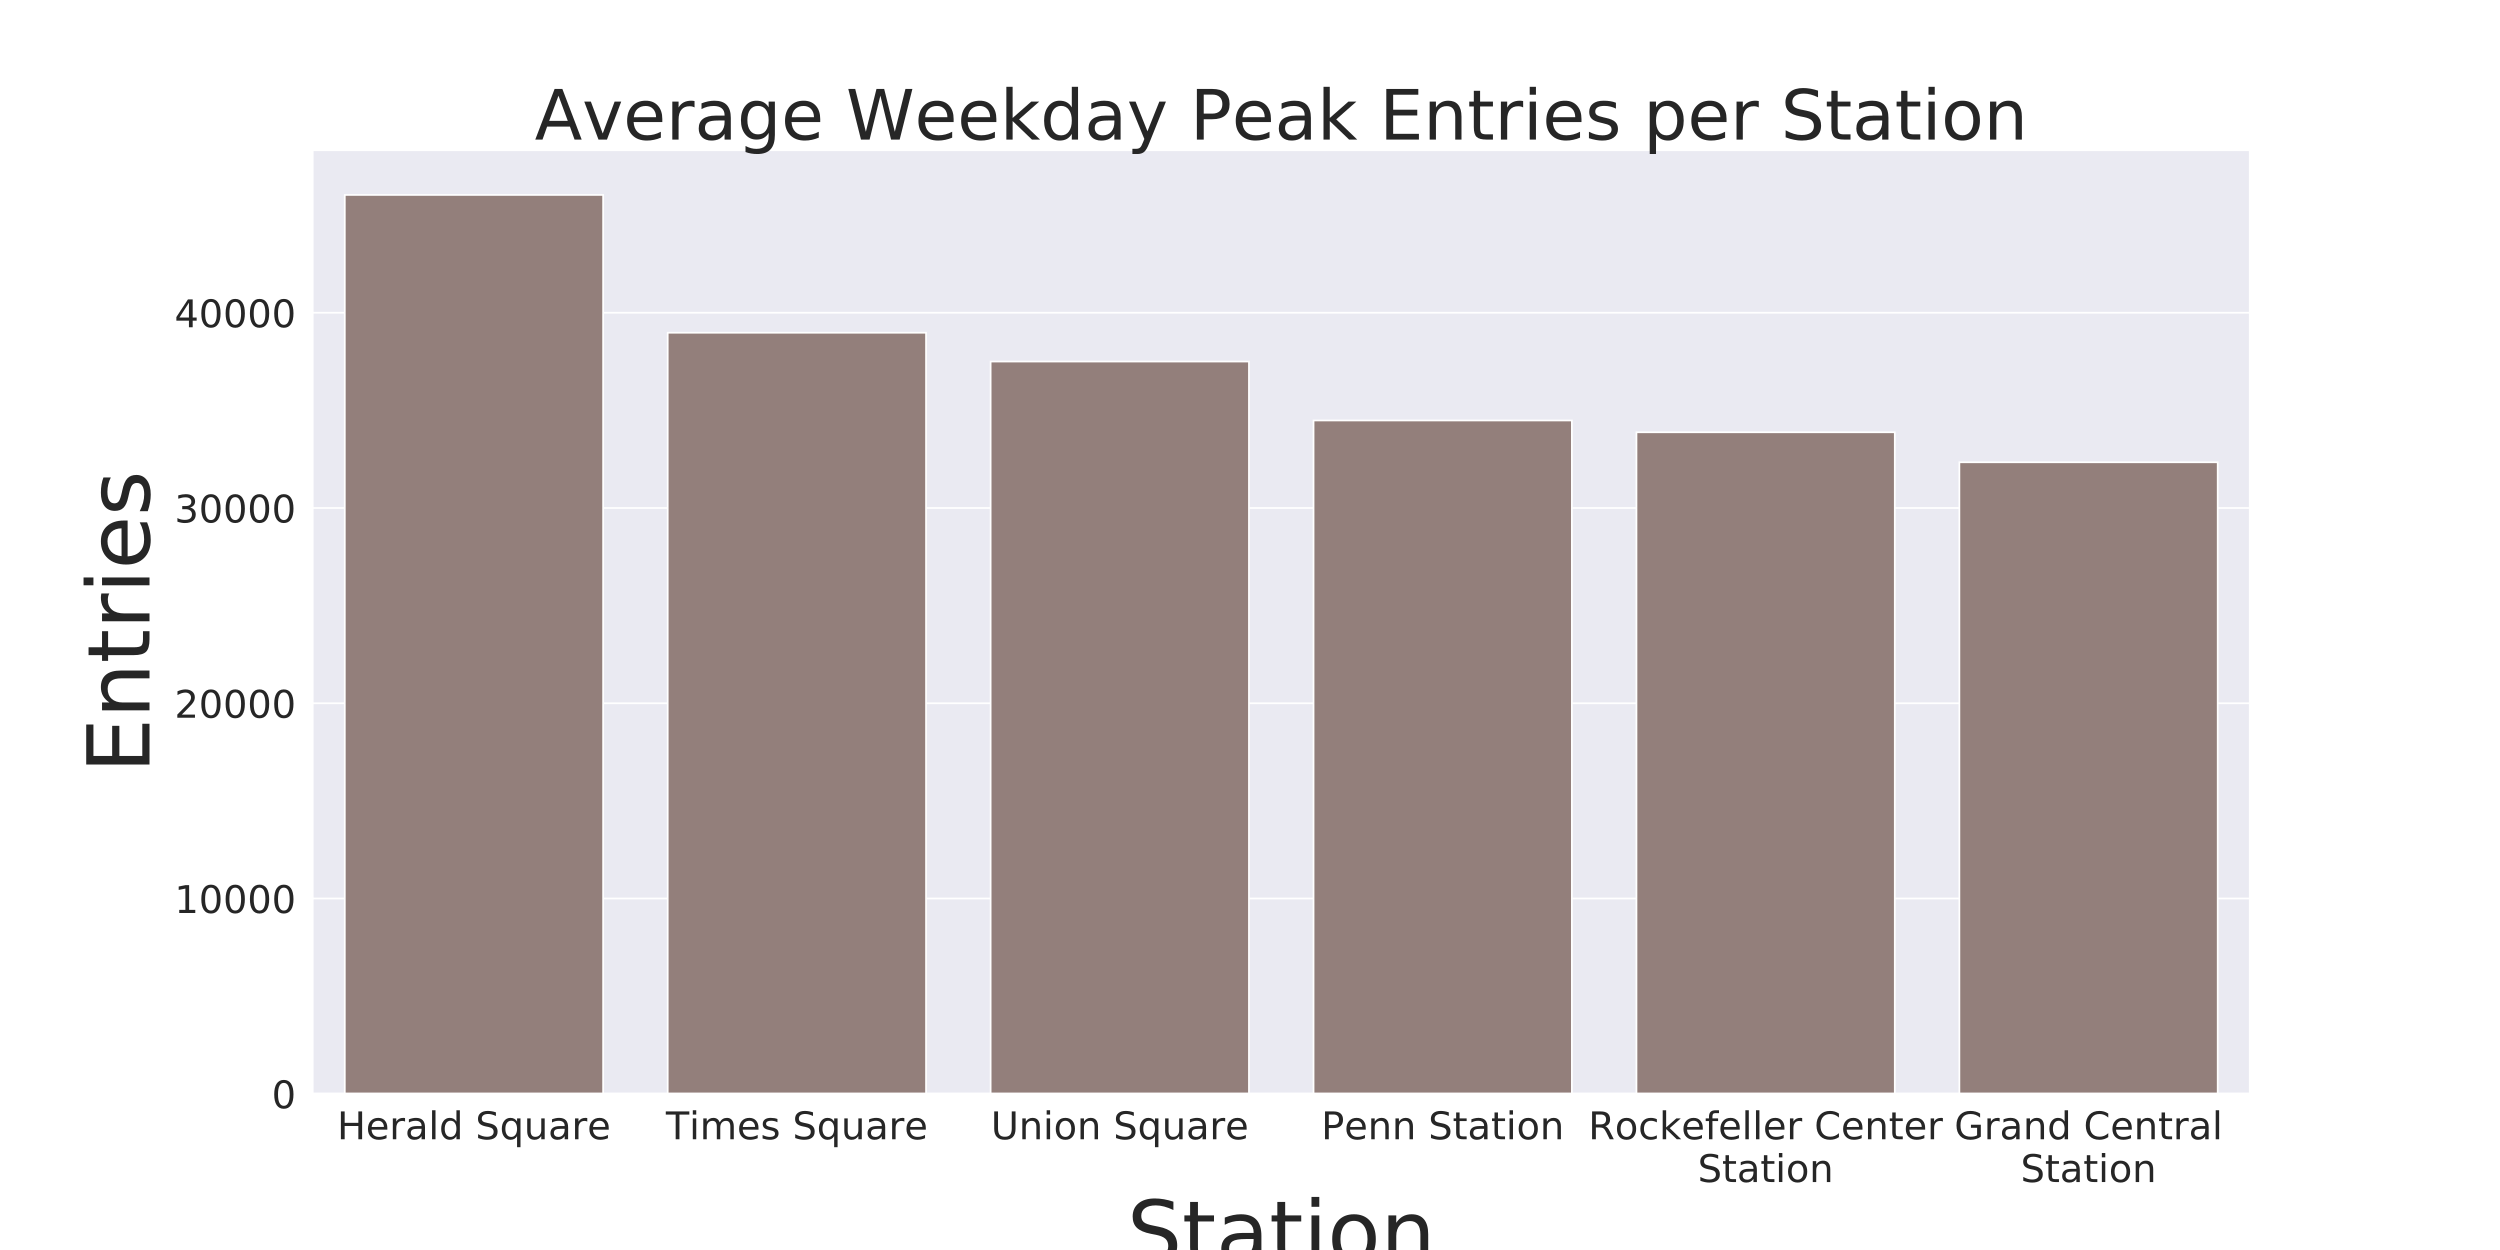
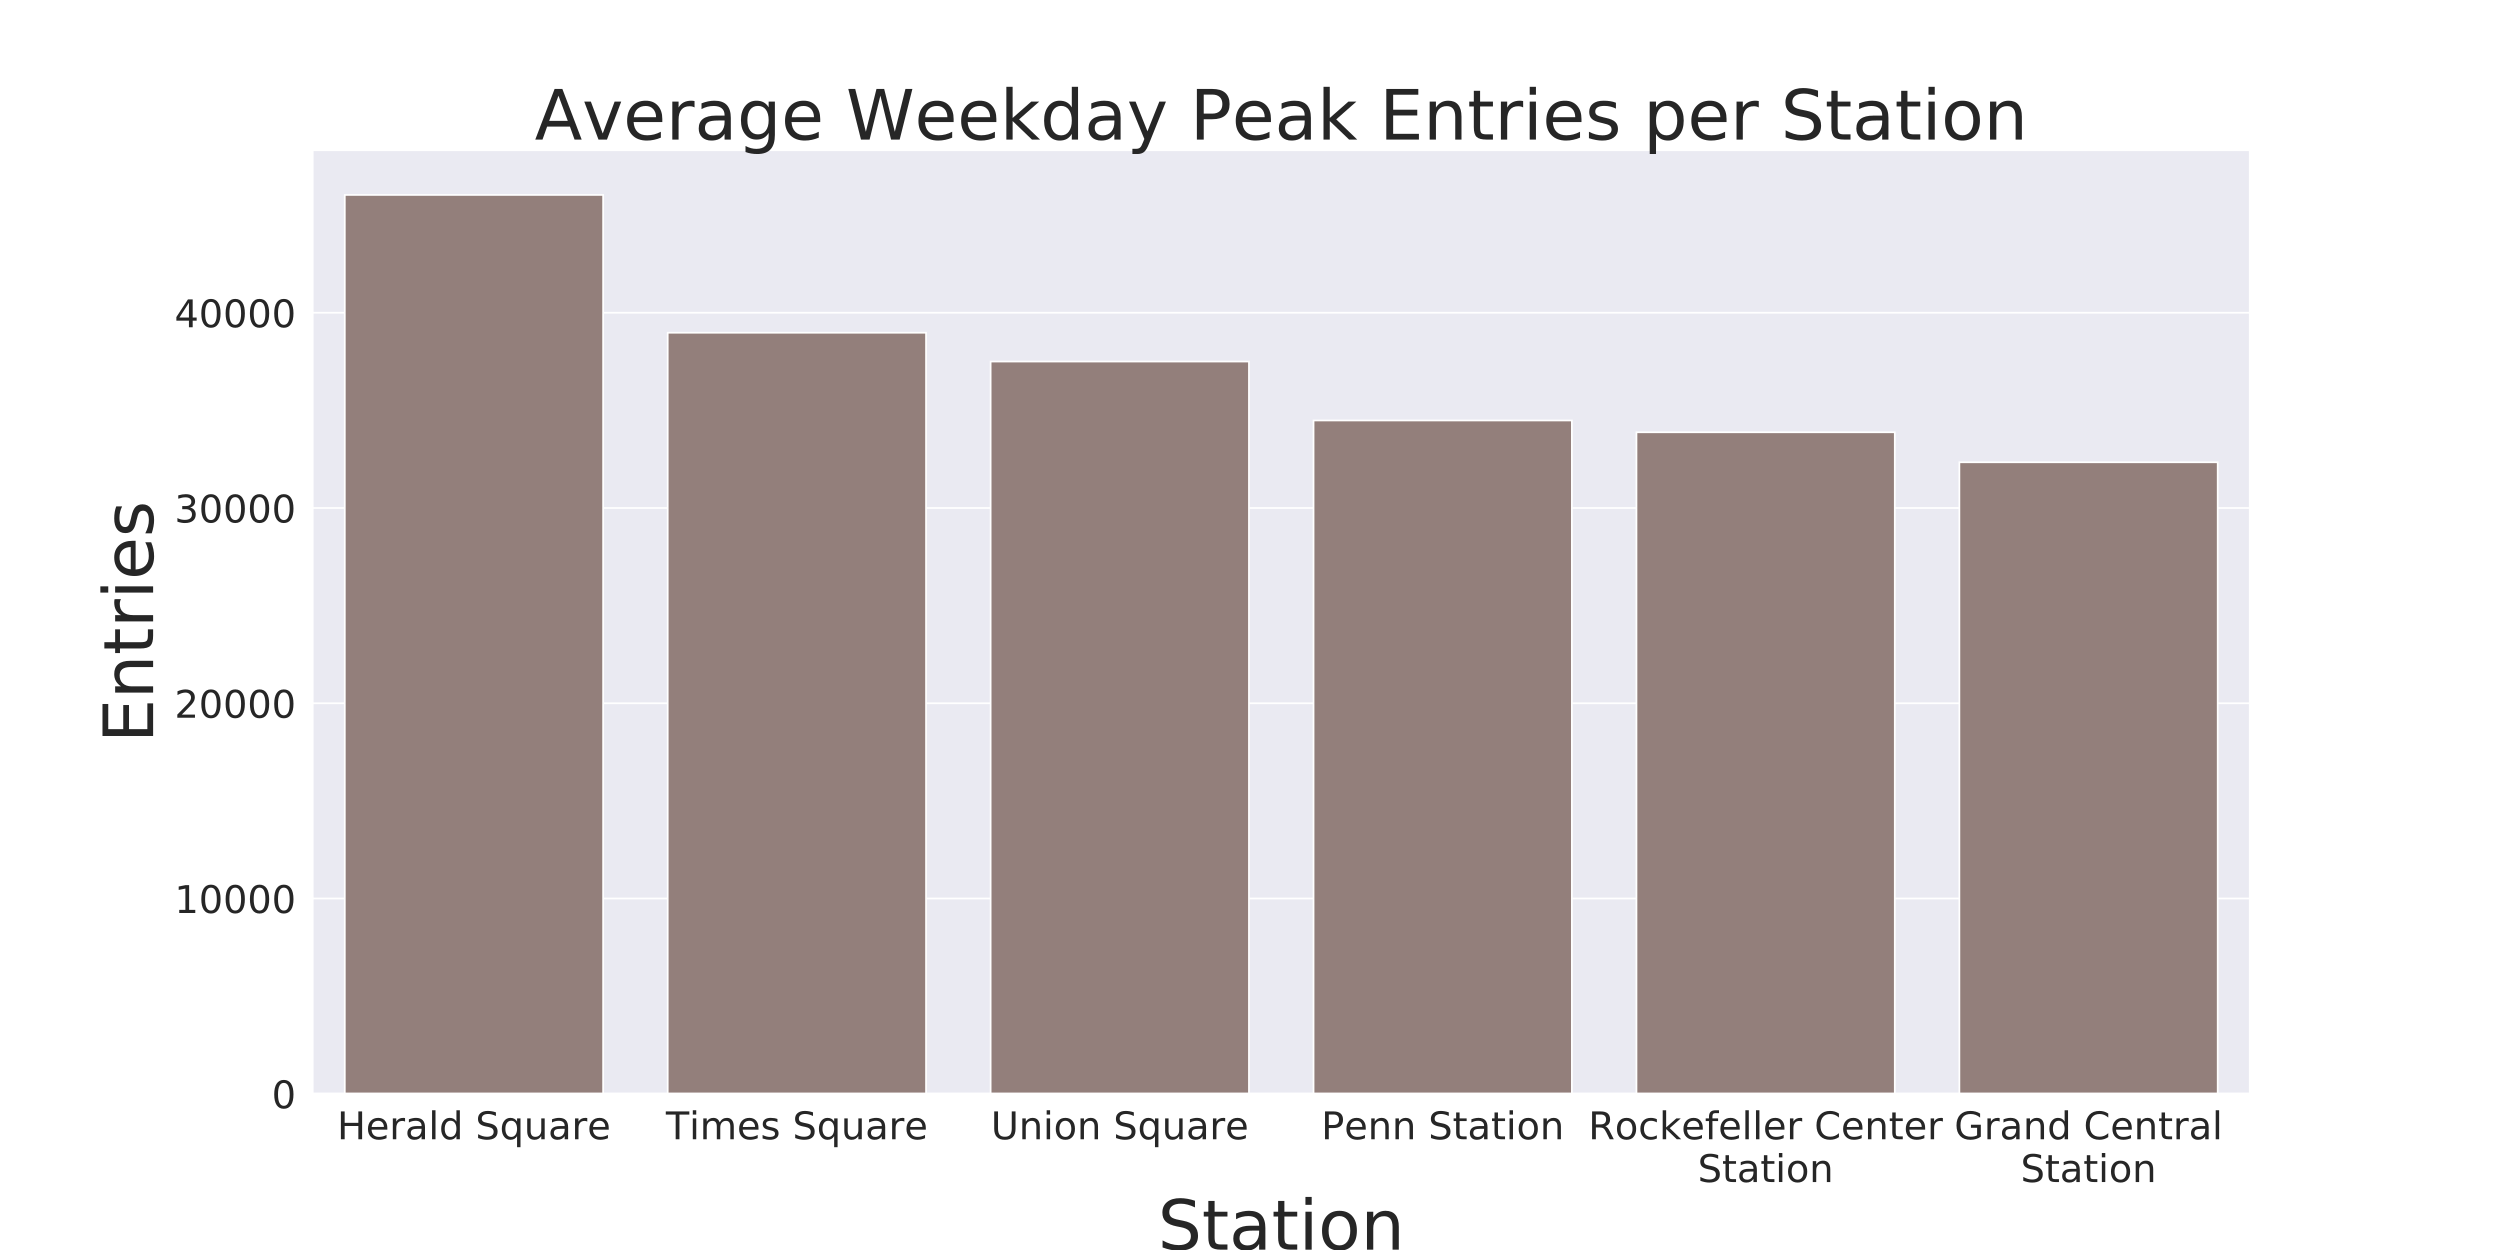
<svg xmlns="http://www.w3.org/2000/svg" xmlns:xlink="http://www.w3.org/1999/xlink" height="720pt" version="1.1" viewBox="0 0 1440 720" width="1440pt">
  <defs>
    <style type="text/css">
*{stroke-linecap:butt;stroke-linejoin:round;}
  </style>
  </defs>
  <g id="figure_1">
    <g id="patch_1">
      <path d="M 0 720  L 1440 720  L 1440 0  L 0 0  z " style="fill:#ffffff;" />
    </g>
    <g id="axes_1">
      <g id="patch_2">
        <path d="M 180 630  L 1296 630  L 1296 86.4  L 180 86.4  z " style="fill:#eaeaf2;" />
      </g>
      <g id="matplotlib.axis_1">
        <g id="xtick_1">
          <g id="text_1">
            <defs>
              <path d="M 9.812 72.906  L 19.672 72.906  L 19.672 43.016  L 55.516 43.016  L 55.516 72.906  L 65.375 72.906  L 65.375 0  L 55.516 0  L 55.516 34.719  L 19.672 34.719  L 19.672 0  L 9.812 0  z " id="DejaVuSans-72" />
              <path d="M 56.203 29.594  L 56.203 25.203  L 14.891 25.203  Q 15.484 15.922 20.484 11.062  Q 25.484 6.203 34.422 6.203  Q 39.594 6.203 44.453 7.469  Q 49.312 8.734 54.109 11.281  L 54.109 2.781  Q 49.266 0.734 44.188 -0.344  Q 39.109 -1.422 33.891 -1.422  Q 20.797 -1.422 13.156 6.188  Q 5.516 13.812 5.516 26.812  Q 5.516 40.234 12.766 48.109  Q 20.016 56 32.328 56  Q 43.359 56 49.781 48.891  Q 56.203 41.797 56.203 29.594  z M 47.219 32.234  Q 47.125 39.594 43.094 43.984  Q 39.062 48.391 32.422 48.391  Q 24.906 48.391 20.391 44.141  Q 15.875 39.891 15.188 32.172  z " id="DejaVuSans-101" />
              <path d="M 41.109 46.297  Q 39.594 47.172 37.812 47.578  Q 36.031 48 33.891 48  Q 26.266 48 22.188 43.047  Q 18.109 38.094 18.109 28.812  L 18.109 0  L 9.078 0  L 9.078 54.688  L 18.109 54.688  L 18.109 46.188  Q 20.953 51.172 25.484 53.578  Q 30.031 56 36.531 56  Q 37.453 56 38.578 55.875  Q 39.703 55.766 41.062 55.516  z " id="DejaVuSans-114" />
              <path d="M 34.281 27.484  Q 23.391 27.484 19.188 25  Q 14.984 22.516 14.984 16.5  Q 14.984 11.719 18.141 8.906  Q 21.297 6.109 26.703 6.109  Q 34.188 6.109 38.703 11.406  Q 43.219 16.703 43.219 25.484  L 43.219 27.484  z M 52.203 31.203  L 52.203 0  L 43.219 0  L 43.219 8.297  Q 40.141 3.328 35.547 0.953  Q 30.953 -1.422 24.312 -1.422  Q 15.922 -1.422 10.953 3.297  Q 6 8.016 6 15.922  Q 6 25.141 12.172 29.828  Q 18.359 34.516 30.609 34.516  L 43.219 34.516  L 43.219 35.406  Q 43.219 41.609 39.141 45  Q 35.062 48.391 27.688 48.391  Q 23 48.391 18.547 47.266  Q 14.109 46.141 10.016 43.891  L 10.016 52.203  Q 14.938 54.109 19.578 55.047  Q 24.219 56 28.609 56  Q 40.484 56 46.344 49.844  Q 52.203 43.703 52.203 31.203  z " id="DejaVuSans-97" />
              <path d="M 9.422 75.984  L 18.406 75.984  L 18.406 0  L 9.422 0  z " id="DejaVuSans-108" />
              <path d="M 45.406 46.391  L 45.406 75.984  L 54.391 75.984  L 54.391 0  L 45.406 0  L 45.406 8.203  Q 42.578 3.328 38.25 0.953  Q 33.938 -1.422 27.875 -1.422  Q 17.969 -1.422 11.734 6.484  Q 5.516 14.406 5.516 27.297  Q 5.516 40.188 11.734 48.094  Q 17.969 56 27.875 56  Q 33.938 56 38.25 53.625  Q 42.578 51.266 45.406 46.391  z M 14.797 27.297  Q 14.797 17.391 18.875 11.75  Q 22.953 6.109 30.078 6.109  Q 37.203 6.109 41.297 11.75  Q 45.406 17.391 45.406 27.297  Q 45.406 37.203 41.297 42.844  Q 37.203 48.484 30.078 48.484  Q 22.953 48.484 18.875 42.844  Q 14.797 37.203 14.797 27.297  z " id="DejaVuSans-100" />
              <path id="DejaVuSans-32" />
              <path d="M 53.516 70.516  L 53.516 60.891  Q 47.906 63.578 42.922 64.891  Q 37.938 66.219 33.297 66.219  Q 25.25 66.219 20.875 63.094  Q 16.5 59.969 16.5 54.203  Q 16.5 49.359 19.406 46.891  Q 22.312 44.438 30.422 42.922  L 36.375 41.703  Q 47.406 39.594 52.656 34.297  Q 57.906 29 57.906 20.125  Q 57.906 9.516 50.797 4.047  Q 43.703 -1.422 29.984 -1.422  Q 24.812 -1.422 18.969 -0.25  Q 13.141 0.922 6.891 3.219  L 6.891 13.375  Q 12.891 10.016 18.656 8.297  Q 24.422 6.594 29.984 6.594  Q 38.422 6.594 43.016 9.906  Q 47.609 13.234 47.609 19.391  Q 47.609 24.75 44.312 27.781  Q 41.016 30.812 33.5 32.328  L 27.484 33.5  Q 16.453 35.688 11.516 40.375  Q 6.594 45.062 6.594 53.422  Q 6.594 63.094 13.406 68.656  Q 20.219 74.219 32.172 74.219  Q 37.312 74.219 42.625 73.281  Q 47.953 72.359 53.516 70.516  z " id="DejaVuSans-83" />
              <path d="M 14.797 27.297  Q 14.797 17.391 18.875 11.75  Q 22.953 6.109 30.078 6.109  Q 37.203 6.109 41.297 11.75  Q 45.406 17.391 45.406 27.297  Q 45.406 37.203 41.297 42.844  Q 37.203 48.484 30.078 48.484  Q 22.953 48.484 18.875 42.844  Q 14.797 37.203 14.797 27.297  z M 45.406 8.203  Q 42.578 3.328 38.25 0.953  Q 33.938 -1.422 27.875 -1.422  Q 17.969 -1.422 11.734 6.484  Q 5.516 14.406 5.516 27.297  Q 5.516 40.188 11.734 48.094  Q 17.969 56 27.875 56  Q 33.938 56 38.25 53.625  Q 42.578 51.266 45.406 46.391  L 45.406 54.688  L 54.391 54.688  L 54.391 -20.797  L 45.406 -20.797  z " id="DejaVuSans-113" />
              <path d="M 8.5 21.578  L 8.5 54.688  L 17.484 54.688  L 17.484 21.922  Q 17.484 14.156 20.5 10.266  Q 23.531 6.391 29.594 6.391  Q 36.859 6.391 41.078 11.031  Q 45.312 15.672 45.312 23.688  L 45.312 54.688  L 54.297 54.688  L 54.297 0  L 45.312 0  L 45.312 8.406  Q 42.047 3.422 37.719 1  Q 33.406 -1.422 27.688 -1.422  Q 18.266 -1.422 13.375 4.438  Q 8.5 10.297 8.5 21.578  z M 31.109 56  z " id="DejaVuSans-117" />
            </defs>
            <g style="fill:#262626;" transform="translate(194.1953 656.2166)scale(0.22 -0.22)">
              <use xlink:href="#DejaVuSans-72" />
              <use x="75.195" xlink:href="#DejaVuSans-101" />
              <use x="136.719" xlink:href="#DejaVuSans-114" />
              <use x="177.832" xlink:href="#DejaVuSans-97" />
              <use x="239.111" xlink:href="#DejaVuSans-108" />
              <use x="266.895" xlink:href="#DejaVuSans-100" />
              <use x="330.371" xlink:href="#DejaVuSans-32" />
              <use x="362.158" xlink:href="#DejaVuSans-83" />
              <use x="425.635" xlink:href="#DejaVuSans-113" />
              <use x="489.111" xlink:href="#DejaVuSans-117" />
              <use x="552.49" xlink:href="#DejaVuSans-97" />
              <use x="613.77" xlink:href="#DejaVuSans-114" />
              <use x="654.852" xlink:href="#DejaVuSans-101" />
            </g>
          </g>
        </g>
        <g id="xtick_2">
          <g id="text_2">
            <defs>
              <path d="M -0.297 72.906  L 61.375 72.906  L 61.375 64.594  L 35.5 64.594  L 35.5 0  L 25.594 0  L 25.594 64.594  L -0.297 64.594  z " id="DejaVuSans-84" />
              <path d="M 9.422 54.688  L 18.406 54.688  L 18.406 0  L 9.422 0  z M 9.422 75.984  L 18.406 75.984  L 18.406 64.594  L 9.422 64.594  z " id="DejaVuSans-105" />
              <path d="M 52 44.188  Q 55.375 50.25 60.062 53.125  Q 64.75 56 71.094 56  Q 79.641 56 84.281 50.016  Q 88.922 44.047 88.922 33.016  L 88.922 0  L 79.891 0  L 79.891 32.719  Q 79.891 40.578 77.094 44.375  Q 74.312 48.188 68.609 48.188  Q 61.625 48.188 57.562 43.547  Q 53.516 38.922 53.516 30.906  L 53.516 0  L 44.484 0  L 44.484 32.719  Q 44.484 40.625 41.703 44.406  Q 38.922 48.188 33.109 48.188  Q 26.219 48.188 22.156 43.531  Q 18.109 38.875 18.109 30.906  L 18.109 0  L 9.078 0  L 9.078 54.688  L 18.109 54.688  L 18.109 46.188  Q 21.188 51.219 25.484 53.609  Q 29.781 56 35.688 56  Q 41.656 56 45.828 52.969  Q 50 49.953 52 44.188  z " id="DejaVuSans-109" />
              <path d="M 44.281 53.078  L 44.281 44.578  Q 40.484 46.531 36.375 47.5  Q 32.281 48.484 27.875 48.484  Q 21.188 48.484 17.844 46.438  Q 14.5 44.391 14.5 40.281  Q 14.5 37.156 16.891 35.375  Q 19.281 33.594 26.516 31.984  L 29.594 31.297  Q 39.156 29.25 43.188 25.516  Q 47.219 21.781 47.219 15.094  Q 47.219 7.469 41.188 3.016  Q 35.156 -1.422 24.609 -1.422  Q 20.219 -1.422 15.453 -0.562  Q 10.688 0.297 5.422 2  L 5.422 11.281  Q 10.406 8.688 15.234 7.391  Q 20.062 6.109 24.812 6.109  Q 31.156 6.109 34.562 8.281  Q 37.984 10.453 37.984 14.406  Q 37.984 18.062 35.516 20.016  Q 33.062 21.969 24.703 23.781  L 21.578 24.516  Q 13.234 26.266 9.516 29.906  Q 5.812 33.547 5.812 39.891  Q 5.812 47.609 11.281 51.797  Q 16.75 56 26.812 56  Q 31.781 56 36.172 55.266  Q 40.578 54.547 44.281 53.078  z " id="DejaVuSans-115" />
            </defs>
            <g style="fill:#262626;" transform="translate(383.5555 656.2166)scale(0.22 -0.22)">
              <use xlink:href="#DejaVuSans-84" />
              <use x="61.037" xlink:href="#DejaVuSans-105" />
              <use x="88.82" xlink:href="#DejaVuSans-109" />
              <use x="186.232" xlink:href="#DejaVuSans-101" />
              <use x="247.756" xlink:href="#DejaVuSans-115" />
              <use x="299.855" xlink:href="#DejaVuSans-32" />
              <use x="331.643" xlink:href="#DejaVuSans-83" />
              <use x="395.119" xlink:href="#DejaVuSans-113" />
              <use x="458.596" xlink:href="#DejaVuSans-117" />
              <use x="521.975" xlink:href="#DejaVuSans-97" />
              <use x="583.254" xlink:href="#DejaVuSans-114" />
              <use x="624.336" xlink:href="#DejaVuSans-101" />
            </g>
          </g>
        </g>
        <g id="xtick_3">
          <g id="text_3">
            <defs>
              <path d="M 8.688 72.906  L 18.609 72.906  L 18.609 28.609  Q 18.609 16.891 22.844 11.734  Q 27.094 6.594 36.625 6.594  Q 46.094 6.594 50.344 11.734  Q 54.594 16.891 54.594 28.609  L 54.594 72.906  L 64.5 72.906  L 64.5 27.391  Q 64.5 13.141 57.438 5.859  Q 50.391 -1.422 36.625 -1.422  Q 22.797 -1.422 15.734 5.859  Q 8.688 13.141 8.688 27.391  z " id="DejaVuSans-85" />
              <path d="M 54.891 33.016  L 54.891 0  L 45.906 0  L 45.906 32.719  Q 45.906 40.484 42.875 44.328  Q 39.844 48.188 33.797 48.188  Q 26.516 48.188 22.312 43.547  Q 18.109 38.922 18.109 30.906  L 18.109 0  L 9.078 0  L 9.078 54.688  L 18.109 54.688  L 18.109 46.188  Q 21.344 51.125 25.703 53.562  Q 30.078 56 35.797 56  Q 45.219 56 50.047 50.172  Q 54.891 44.344 54.891 33.016  z " id="DejaVuSans-110" />
              <path d="M 30.609 48.391  Q 23.391 48.391 19.188 42.75  Q 14.984 37.109 14.984 27.297  Q 14.984 17.484 19.156 11.844  Q 23.344 6.203 30.609 6.203  Q 37.797 6.203 41.984 11.859  Q 46.188 17.531 46.188 27.297  Q 46.188 37.016 41.984 42.703  Q 37.797 48.391 30.609 48.391  z M 30.609 56  Q 42.328 56 49.016 48.375  Q 55.719 40.766 55.719 27.297  Q 55.719 13.875 49.016 6.219  Q 42.328 -1.422 30.609 -1.422  Q 18.844 -1.422 12.172 6.219  Q 5.516 13.875 5.516 27.297  Q 5.516 40.766 12.172 48.375  Q 18.844 56 30.609 56  z " id="DejaVuSans-111" />
            </defs>
            <g style="fill:#262626;" transform="translate(570.7586 656.2166)scale(0.22 -0.22)">
              <use xlink:href="#DejaVuSans-85" />
              <use x="73.193" xlink:href="#DejaVuSans-110" />
              <use x="136.572" xlink:href="#DejaVuSans-105" />
              <use x="164.355" xlink:href="#DejaVuSans-111" />
              <use x="225.537" xlink:href="#DejaVuSans-110" />
              <use x="288.916" xlink:href="#DejaVuSans-32" />
              <use x="320.703" xlink:href="#DejaVuSans-83" />
              <use x="384.18" xlink:href="#DejaVuSans-113" />
              <use x="447.656" xlink:href="#DejaVuSans-117" />
              <use x="511.035" xlink:href="#DejaVuSans-97" />
              <use x="572.314" xlink:href="#DejaVuSans-114" />
              <use x="613.396" xlink:href="#DejaVuSans-101" />
            </g>
          </g>
        </g>
        <g id="xtick_4">
          <g id="text_4">
            <defs>
              <path d="M 19.672 64.797  L 19.672 37.406  L 32.078 37.406  Q 38.969 37.406 42.719 40.969  Q 46.484 44.531 46.484 51.125  Q 46.484 57.672 42.719 61.234  Q 38.969 64.797 32.078 64.797  z M 9.812 72.906  L 32.078 72.906  Q 44.344 72.906 50.609 67.359  Q 56.891 61.812 56.891 51.125  Q 56.891 40.328 50.609 34.812  Q 44.344 29.297 32.078 29.297  L 19.672 29.297  L 19.672 0  L 9.812 0  z " id="DejaVuSans-80" />
              <path d="M 18.312 70.219  L 18.312 54.688  L 36.812 54.688  L 36.812 47.703  L 18.312 47.703  L 18.312 18.016  Q 18.312 11.328 20.141 9.422  Q 21.969 7.516 27.594 7.516  L 36.812 7.516  L 36.812 0  L 27.594 0  Q 17.188 0 13.234 3.875  Q 9.281 7.766 9.281 18.016  L 9.281 47.703  L 2.688 47.703  L 2.688 54.688  L 9.281 54.688  L 9.281 70.219  z " id="DejaVuSans-116" />
            </defs>
            <g style="fill:#262626;" transform="translate(761.0589 656.2166)scale(0.22 -0.22)">
              <use xlink:href="#DejaVuSans-80" />
              <use x="60.256" xlink:href="#DejaVuSans-101" />
              <use x="121.779" xlink:href="#DejaVuSans-110" />
              <use x="185.158" xlink:href="#DejaVuSans-110" />
              <use x="248.537" xlink:href="#DejaVuSans-32" />
              <use x="280.324" xlink:href="#DejaVuSans-83" />
              <use x="343.801" xlink:href="#DejaVuSans-116" />
              <use x="383.01" xlink:href="#DejaVuSans-97" />
              <use x="444.289" xlink:href="#DejaVuSans-116" />
              <use x="483.498" xlink:href="#DejaVuSans-105" />
              <use x="511.281" xlink:href="#DejaVuSans-111" />
              <use x="572.463" xlink:href="#DejaVuSans-110" />
            </g>
          </g>
        </g>
        <g id="xtick_5">
          <g id="text_5">
            <defs>
              <path d="M 44.391 34.188  Q 47.562 33.109 50.562 29.594  Q 53.562 26.078 56.594 19.922  L 66.609 0  L 56 0  L 46.688 18.703  Q 43.062 26.031 39.672 28.422  Q 36.281 30.812 30.422 30.812  L 19.672 30.812  L 19.672 0  L 9.812 0  L 9.812 72.906  L 32.078 72.906  Q 44.578 72.906 50.734 67.672  Q 56.891 62.453 56.891 51.906  Q 56.891 45.016 53.688 40.469  Q 50.484 35.938 44.391 34.188  z M 19.672 64.797  L 19.672 38.922  L 32.078 38.922  Q 39.203 38.922 42.844 42.219  Q 46.484 45.516 46.484 51.906  Q 46.484 58.297 42.844 61.547  Q 39.203 64.797 32.078 64.797  z " id="DejaVuSans-82" />
              <path d="M 48.781 52.594  L 48.781 44.188  Q 44.969 46.297 41.141 47.344  Q 37.312 48.391 33.406 48.391  Q 24.656 48.391 19.812 42.844  Q 14.984 37.312 14.984 27.297  Q 14.984 17.281 19.812 11.734  Q 24.656 6.203 33.406 6.203  Q 37.312 6.203 41.141 7.25  Q 44.969 8.297 48.781 10.406  L 48.781 2.094  Q 45.016 0.344 40.984 -0.531  Q 36.969 -1.422 32.422 -1.422  Q 20.062 -1.422 12.781 6.344  Q 5.516 14.109 5.516 27.297  Q 5.516 40.672 12.859 48.328  Q 20.219 56 33.016 56  Q 37.156 56 41.109 55.141  Q 45.062 54.297 48.781 52.594  z " id="DejaVuSans-99" />
              <path d="M 9.078 75.984  L 18.109 75.984  L 18.109 31.109  L 44.922 54.688  L 56.391 54.688  L 27.391 29.109  L 57.625 0  L 45.906 0  L 18.109 26.703  L 18.109 0  L 9.078 0  z " id="DejaVuSans-107" />
              <path d="M 37.109 75.984  L 37.109 68.5  L 28.516 68.5  Q 23.688 68.5 21.797 66.547  Q 19.922 64.594 19.922 59.516  L 19.922 54.688  L 34.719 54.688  L 34.719 47.703  L 19.922 47.703  L 19.922 0  L 10.891 0  L 10.891 47.703  L 2.297 47.703  L 2.297 54.688  L 10.891 54.688  L 10.891 58.5  Q 10.891 67.625 15.141 71.797  Q 19.391 75.984 28.609 75.984  z " id="DejaVuSans-102" />
              <path d="M 64.406 67.281  L 64.406 56.891  Q 59.422 61.531 53.781 63.812  Q 48.141 66.109 41.797 66.109  Q 29.297 66.109 22.656 58.469  Q 16.016 50.828 16.016 36.375  Q 16.016 21.969 22.656 14.328  Q 29.297 6.688 41.797 6.688  Q 48.141 6.688 53.781 8.984  Q 59.422 11.281 64.406 15.922  L 64.406 5.609  Q 59.234 2.094 53.438 0.328  Q 47.656 -1.422 41.219 -1.422  Q 24.656 -1.422 15.125 8.703  Q 5.609 18.844 5.609 36.375  Q 5.609 53.953 15.125 64.078  Q 24.656 74.219 41.219 74.219  Q 47.75 74.219 53.531 72.484  Q 59.328 70.75 64.406 67.281  z " id="DejaVuSans-67" />
            </defs>
            <g style="fill:#262626;" transform="translate(914.8891 656.2166)scale(0.22 -0.22)">
              <use xlink:href="#DejaVuSans-82" />
              <use x="69.42" xlink:href="#DejaVuSans-111" />
              <use x="130.602" xlink:href="#DejaVuSans-99" />
              <use x="185.582" xlink:href="#DejaVuSans-107" />
              <use x="243.445" xlink:href="#DejaVuSans-101" />
              <use x="304.969" xlink:href="#DejaVuSans-102" />
              <use x="340.174" xlink:href="#DejaVuSans-101" />
              <use x="401.697" xlink:href="#DejaVuSans-108" />
              <use x="429.48" xlink:href="#DejaVuSans-108" />
              <use x="457.264" xlink:href="#DejaVuSans-101" />
              <use x="518.787" xlink:href="#DejaVuSans-114" />
              <use x="559.9" xlink:href="#DejaVuSans-32" />
              <use x="591.688" xlink:href="#DejaVuSans-67" />
              <use x="661.512" xlink:href="#DejaVuSans-101" />
              <use x="723.035" xlink:href="#DejaVuSans-110" />
              <use x="786.414" xlink:href="#DejaVuSans-116" />
              <use x="825.623" xlink:href="#DejaVuSans-101" />
              <use x="887.146" xlink:href="#DejaVuSans-114" />
            </g>
            <g style="fill:#262626;" transform="translate(977.8933 680.8518)scale(0.22 -0.22)">
              <use xlink:href="#DejaVuSans-83" />
              <use x="63.477" xlink:href="#DejaVuSans-116" />
              <use x="102.686" xlink:href="#DejaVuSans-97" />
              <use x="163.965" xlink:href="#DejaVuSans-116" />
              <use x="203.174" xlink:href="#DejaVuSans-105" />
              <use x="230.957" xlink:href="#DejaVuSans-111" />
              <use x="292.139" xlink:href="#DejaVuSans-110" />
            </g>
          </g>
        </g>
        <g id="xtick_6">
          <g id="text_6">
            <defs>
              <path d="M 59.516 10.406  L 59.516 29.984  L 43.406 29.984  L 43.406 38.094  L 69.281 38.094  L 69.281 6.781  Q 63.578 2.734 56.688 0.656  Q 49.812 -1.422 42 -1.422  Q 24.906 -1.422 15.25 8.562  Q 5.609 18.562 5.609 36.375  Q 5.609 54.25 15.25 64.234  Q 24.906 74.219 42 74.219  Q 49.125 74.219 55.547 72.453  Q 61.969 70.703 67.391 67.281  L 67.391 56.781  Q 61.922 61.422 55.766 63.766  Q 49.609 66.109 42.828 66.109  Q 29.438 66.109 22.719 58.641  Q 16.016 51.172 16.016 36.375  Q 16.016 21.625 22.719 14.156  Q 29.438 6.688 42.828 6.688  Q 48.047 6.688 52.141 7.594  Q 56.25 8.5 59.516 10.406  z " id="DejaVuSans-71" />
            </defs>
            <g style="fill:#262626;" transform="translate(1125.711 656.2166)scale(0.22 -0.22)">
              <use xlink:href="#DejaVuSans-71" />
              <use x="77.49" xlink:href="#DejaVuSans-114" />
              <use x="118.604" xlink:href="#DejaVuSans-97" />
              <use x="179.883" xlink:href="#DejaVuSans-110" />
              <use x="243.262" xlink:href="#DejaVuSans-100" />
              <use x="306.738" xlink:href="#DejaVuSans-32" />
              <use x="338.525" xlink:href="#DejaVuSans-67" />
              <use x="408.35" xlink:href="#DejaVuSans-101" />
              <use x="469.873" xlink:href="#DejaVuSans-110" />
              <use x="533.252" xlink:href="#DejaVuSans-116" />
              <use x="572.461" xlink:href="#DejaVuSans-114" />
              <use x="613.574" xlink:href="#DejaVuSans-97" />
              <use x="674.854" xlink:href="#DejaVuSans-108" />
            </g>
            <g style="fill:#262626;" transform="translate(1163.893 680.8518)scale(0.22 -0.22)">
              <use xlink:href="#DejaVuSans-83" />
              <use x="63.477" xlink:href="#DejaVuSans-116" />
              <use x="102.686" xlink:href="#DejaVuSans-97" />
              <use x="163.965" xlink:href="#DejaVuSans-116" />
              <use x="203.174" xlink:href="#DejaVuSans-105" />
              <use x="230.957" xlink:href="#DejaVuSans-111" />
              <use x="292.139" xlink:href="#DejaVuSans-110" />
            </g>
          </g>
        </g>
        <g id="text_7">
-           <g style="fill:#262626;" transform="translate(649.1211 727.4193)scale(0.5 -0.5)">
+           <g style="fill:#262626;" transform="translate(666.8969 719.8208)scale(0.4 -0.4)">
            <use xlink:href="#DejaVuSans-83" />
            <use x="63.477" xlink:href="#DejaVuSans-116" />
            <use x="102.686" xlink:href="#DejaVuSans-97" />
            <use x="163.965" xlink:href="#DejaVuSans-116" />
            <use x="203.174" xlink:href="#DejaVuSans-105" />
            <use x="230.957" xlink:href="#DejaVuSans-111" />
            <use x="292.139" xlink:href="#DejaVuSans-110" />
          </g>
        </g>
      </g>
      <g id="matplotlib.axis_2">
        <g id="ytick_1">
          <g id="line2d_1">
-             <path clip-path="url(#pdbdbf27602)" d="M 180 630  L 1296 630  " style="fill:none;stroke:#ffffff;stroke-linecap:round;" />
+             <path clip-path="url(#pd4ee3e30f8)" d="M 180 630  L 1296 630  " style="fill:none;stroke:#ffffff;stroke-linecap:round;" />
          </g>
          <g id="text_8">
            <defs>
              <path d="M 31.781 66.406  Q 24.172 66.406 20.328 58.906  Q 16.5 51.422 16.5 36.375  Q 16.5 21.391 20.328 13.891  Q 24.172 6.391 31.781 6.391  Q 39.453 6.391 43.281 13.891  Q 47.125 21.391 47.125 36.375  Q 47.125 51.422 43.281 58.906  Q 39.453 66.406 31.781 66.406  z M 31.781 74.219  Q 44.047 74.219 50.516 64.516  Q 56.984 54.828 56.984 36.375  Q 56.984 17.969 50.516 8.266  Q 44.047 -1.422 31.781 -1.422  Q 19.531 -1.422 13.062 8.266  Q 6.594 17.969 6.594 36.375  Q 6.594 54.828 13.062 64.516  Q 19.531 74.219 31.781 74.219  z " id="DejaVuSans-48" />
            </defs>
            <g style="fill:#262626;" transform="translate(156.5025 638.3583)scale(0.22 -0.22)">
              <use xlink:href="#DejaVuSans-48" />
            </g>
          </g>
        </g>
        <g id="ytick_2">
          <g id="line2d_2">
-             <path clip-path="url(#pdbdbf27602)" d="M 180 517.535  L 1296 517.535  " style="fill:none;stroke:#ffffff;stroke-linecap:round;" />
+             <path clip-path="url(#pd4ee3e30f8)" d="M 180 517.535  L 1296 517.535  " style="fill:none;stroke:#ffffff;stroke-linecap:round;" />
          </g>
          <g id="text_9">
            <defs>
              <path d="M 12.406 8.297  L 28.516 8.297  L 28.516 63.922  L 10.984 60.406  L 10.984 69.391  L 28.422 72.906  L 38.281 72.906  L 38.281 8.297  L 54.391 8.297  L 54.391 0  L 12.406 0  z " id="DejaVuSans-49" />
            </defs>
            <g style="fill:#262626;" transform="translate(100.5125 525.8929)scale(0.22 -0.22)">
              <use xlink:href="#DejaVuSans-49" />
              <use x="63.623" xlink:href="#DejaVuSans-48" />
              <use x="127.246" xlink:href="#DejaVuSans-48" />
              <use x="190.869" xlink:href="#DejaVuSans-48" />
              <use x="254.492" xlink:href="#DejaVuSans-48" />
            </g>
          </g>
        </g>
        <g id="ytick_3">
          <g id="line2d_3">
-             <path clip-path="url(#pdbdbf27602)" d="M 180 405.069  L 1296 405.069  " style="fill:none;stroke:#ffffff;stroke-linecap:round;" />
+             <path clip-path="url(#pd4ee3e30f8)" d="M 180 405.069  L 1296 405.069  " style="fill:none;stroke:#ffffff;stroke-linecap:round;" />
          </g>
          <g id="text_10">
            <defs>
              <path d="M 19.188 8.297  L 53.609 8.297  L 53.609 0  L 7.328 0  L 7.328 8.297  Q 12.938 14.109 22.625 23.891  Q 32.328 33.688 34.812 36.531  Q 39.547 41.844 41.422 45.531  Q 43.312 49.219 43.312 52.781  Q 43.312 58.594 39.234 62.25  Q 35.156 65.922 28.609 65.922  Q 23.969 65.922 18.812 64.312  Q 13.672 62.703 7.812 59.422  L 7.812 69.391  Q 13.766 71.781 18.938 73  Q 24.125 74.219 28.422 74.219  Q 39.75 74.219 46.484 68.547  Q 53.219 62.891 53.219 53.422  Q 53.219 48.922 51.531 44.891  Q 49.859 40.875 45.406 35.406  Q 44.188 33.984 37.641 27.219  Q 31.109 20.453 19.188 8.297  z " id="DejaVuSans-50" />
            </defs>
            <g style="fill:#262626;" transform="translate(100.5125 413.4276)scale(0.22 -0.22)">
              <use xlink:href="#DejaVuSans-50" />
              <use x="63.623" xlink:href="#DejaVuSans-48" />
              <use x="127.246" xlink:href="#DejaVuSans-48" />
              <use x="190.869" xlink:href="#DejaVuSans-48" />
              <use x="254.492" xlink:href="#DejaVuSans-48" />
            </g>
          </g>
        </g>
        <g id="ytick_4">
          <g id="line2d_4">
-             <path clip-path="url(#pdbdbf27602)" d="M 180 292.604  L 1296 292.604  " style="fill:none;stroke:#ffffff;stroke-linecap:round;" />
+             <path clip-path="url(#pd4ee3e30f8)" d="M 180 292.604  L 1296 292.604  " style="fill:none;stroke:#ffffff;stroke-linecap:round;" />
          </g>
          <g id="text_11">
            <defs>
              <path d="M 40.578 39.312  Q 47.656 37.797 51.625 33  Q 55.609 28.219 55.609 21.188  Q 55.609 10.406 48.188 4.484  Q 40.766 -1.422 27.094 -1.422  Q 22.516 -1.422 17.656 -0.516  Q 12.797 0.391 7.625 2.203  L 7.625 11.719  Q 11.719 9.328 16.594 8.109  Q 21.484 6.891 26.812 6.891  Q 36.078 6.891 40.938 10.547  Q 45.797 14.203 45.797 21.188  Q 45.797 27.641 41.281 31.266  Q 36.766 34.906 28.719 34.906  L 20.219 34.906  L 20.219 43.016  L 29.109 43.016  Q 36.375 43.016 40.234 45.922  Q 44.094 48.828 44.094 54.297  Q 44.094 59.906 40.109 62.906  Q 36.141 65.922 28.719 65.922  Q 24.656 65.922 20.016 65.031  Q 15.375 64.156 9.812 62.312  L 9.812 71.094  Q 15.438 72.656 20.344 73.438  Q 25.25 74.219 29.594 74.219  Q 40.828 74.219 47.359 69.109  Q 53.906 64.016 53.906 55.328  Q 53.906 49.266 50.438 45.094  Q 46.969 40.922 40.578 39.312  z " id="DejaVuSans-51" />
            </defs>
            <g style="fill:#262626;" transform="translate(100.5125 300.9623)scale(0.22 -0.22)">
              <use xlink:href="#DejaVuSans-51" />
              <use x="63.623" xlink:href="#DejaVuSans-48" />
              <use x="127.246" xlink:href="#DejaVuSans-48" />
              <use x="190.869" xlink:href="#DejaVuSans-48" />
              <use x="254.492" xlink:href="#DejaVuSans-48" />
            </g>
          </g>
        </g>
        <g id="ytick_5">
          <g id="line2d_5">
-             <path clip-path="url(#pdbdbf27602)" d="M 180 180.139  L 1296 180.139  " style="fill:none;stroke:#ffffff;stroke-linecap:round;" />
+             <path clip-path="url(#pd4ee3e30f8)" d="M 180 180.139  L 1296 180.139  " style="fill:none;stroke:#ffffff;stroke-linecap:round;" />
          </g>
          <g id="text_12">
            <defs>
              <path d="M 37.797 64.312  L 12.891 25.391  L 37.797 25.391  z M 35.203 72.906  L 47.609 72.906  L 47.609 25.391  L 58.016 25.391  L 58.016 17.188  L 47.609 17.188  L 47.609 0  L 37.797 0  L 37.797 17.188  L 4.891 17.188  L 4.891 26.703  z " id="DejaVuSans-52" />
            </defs>
            <g style="fill:#262626;" transform="translate(100.5125 188.4969)scale(0.22 -0.22)">
              <use xlink:href="#DejaVuSans-52" />
              <use x="63.623" xlink:href="#DejaVuSans-48" />
              <use x="127.246" xlink:href="#DejaVuSans-48" />
              <use x="190.869" xlink:href="#DejaVuSans-48" />
              <use x="254.492" xlink:href="#DejaVuSans-48" />
            </g>
          </g>
        </g>
        <g id="text_13">
          <defs>
            <path d="M 9.812 72.906  L 55.906 72.906  L 55.906 64.594  L 19.672 64.594  L 19.672 43.016  L 54.391 43.016  L 54.391 34.719  L 19.672 34.719  L 19.672 8.297  L 56.781 8.297  L 56.781 0  L 9.812 0  z " id="DejaVuSans-69" />
          </defs>
-           <g style="fill:#262626;" transform="translate(86.11406 445.2703)rotate(-90)scale(0.5 -0.5)">
+           <g style="fill:#262626;" transform="translate(88.19375 427.8562)rotate(-90)scale(0.4 -0.4)">
            <use xlink:href="#DejaVuSans-69" />
            <use x="63.184" xlink:href="#DejaVuSans-110" />
            <use x="126.562" xlink:href="#DejaVuSans-116" />
            <use x="165.771" xlink:href="#DejaVuSans-114" />
            <use x="206.885" xlink:href="#DejaVuSans-105" />
            <use x="234.668" xlink:href="#DejaVuSans-101" />
            <use x="296.191" xlink:href="#DejaVuSans-115" />
          </g>
        </g>
      </g>
      <g id="patch_3">
-         <path clip-path="url(#pdbdbf27602)" d="M 198.6 630  L 347.4 630  L 347.4 112.286  L 198.6 112.286  z " style="fill:#937f7b;stroke:#ffffff;stroke-linejoin:miter;" />
+         <path clip-path="url(#pd4ee3e30f8)" d="M 198.6 630  L 347.4 630  L 347.4 112.286  L 198.6 112.286  z " style="fill:#937f7b;stroke:#ffffff;stroke-linejoin:miter;" />
      </g>
      <g id="patch_4">
-         <path clip-path="url(#pdbdbf27602)" d="M 384.6 630  L 533.4 630  L 533.4 191.65  L 384.6 191.65  z " style="fill:#937f7b;stroke:#ffffff;stroke-linejoin:miter;" />
+         <path clip-path="url(#pd4ee3e30f8)" d="M 384.6 630  L 533.4 630  L 533.4 191.65  L 384.6 191.65  z " style="fill:#937f7b;stroke:#ffffff;stroke-linejoin:miter;" />
      </g>
      <g id="patch_5">
-         <path clip-path="url(#pdbdbf27602)" d="M 570.6 630  L 719.4 630  L 719.4 208.227  L 570.6 208.227  z " style="fill:#937f7b;stroke:#ffffff;stroke-linejoin:miter;" />
+         <path clip-path="url(#pd4ee3e30f8)" d="M 570.6 630  L 719.4 630  L 719.4 208.227  L 570.6 208.227  z " style="fill:#937f7b;stroke:#ffffff;stroke-linejoin:miter;" />
      </g>
      <g id="patch_6">
-         <path clip-path="url(#pdbdbf27602)" d="M 756.6 630  L 905.4 630  L 905.4 242.184  L 756.6 242.184  z " style="fill:#937f7b;stroke:#ffffff;stroke-linejoin:miter;" />
+         <path clip-path="url(#pd4ee3e30f8)" d="M 756.6 630  L 905.4 630  L 905.4 242.184  L 756.6 242.184  z " style="fill:#937f7b;stroke:#ffffff;stroke-linejoin:miter;" />
      </g>
      <g id="patch_7">
-         <path clip-path="url(#pdbdbf27602)" d="M 942.6 630  L 1091.4 630  L 1091.4 248.983  L 942.6 248.983  z " style="fill:#937f7b;stroke:#ffffff;stroke-linejoin:miter;" />
+         <path clip-path="url(#pd4ee3e30f8)" d="M 942.6 630  L 1091.4 630  L 1091.4 248.983  L 942.6 248.983  z " style="fill:#937f7b;stroke:#ffffff;stroke-linejoin:miter;" />
      </g>
      <g id="patch_8">
-         <path clip-path="url(#pdbdbf27602)" d="M 1128.6 630  L 1277.4 630  L 1277.4 266.252  L 1128.6 266.252  z " style="fill:#937f7b;stroke:#ffffff;stroke-linejoin:miter;" />
+         <path clip-path="url(#pd4ee3e30f8)" d="M 1128.6 630  L 1277.4 630  L 1277.4 266.252  L 1128.6 266.252  z " style="fill:#937f7b;stroke:#ffffff;stroke-linejoin:miter;" />
      </g>
      <g id="line2d_6">
-         <path clip-path="url(#pdbdbf27602)" d="M 0 0  " style="fill:none;stroke:#424242;stroke-linecap:round;stroke-width:2.7;" />
+         <path clip-path="url(#pd4ee3e30f8)" d="M 0 0  " style="fill:none;stroke:#424242;stroke-linecap:round;stroke-width:2.7;" />
      </g>
      <g id="line2d_7">
-         <path clip-path="url(#pdbdbf27602)" d="M 0 0  " style="fill:none;stroke:#424242;stroke-linecap:round;stroke-width:2.7;" />
+         <path clip-path="url(#pd4ee3e30f8)" d="M 0 0  " style="fill:none;stroke:#424242;stroke-linecap:round;stroke-width:2.7;" />
      </g>
      <g id="line2d_8">
-         <path clip-path="url(#pdbdbf27602)" d="M 0 0  " style="fill:none;stroke:#424242;stroke-linecap:round;stroke-width:2.7;" />
+         <path clip-path="url(#pd4ee3e30f8)" d="M 0 0  " style="fill:none;stroke:#424242;stroke-linecap:round;stroke-width:2.7;" />
      </g>
      <g id="line2d_9">
-         <path clip-path="url(#pdbdbf27602)" d="M 0 0  " style="fill:none;stroke:#424242;stroke-linecap:round;stroke-width:2.7;" />
+         <path clip-path="url(#pd4ee3e30f8)" d="M 0 0  " style="fill:none;stroke:#424242;stroke-linecap:round;stroke-width:2.7;" />
      </g>
      <g id="line2d_10">
-         <path clip-path="url(#pdbdbf27602)" d="M 0 0  " style="fill:none;stroke:#424242;stroke-linecap:round;stroke-width:2.7;" />
+         <path clip-path="url(#pd4ee3e30f8)" d="M 0 0  " style="fill:none;stroke:#424242;stroke-linecap:round;stroke-width:2.7;" />
      </g>
      <g id="line2d_11">
-         <path clip-path="url(#pdbdbf27602)" d="M 0 0  " style="fill:none;stroke:#424242;stroke-linecap:round;stroke-width:2.7;" />
+         <path clip-path="url(#pd4ee3e30f8)" d="M 0 0  " style="fill:none;stroke:#424242;stroke-linecap:round;stroke-width:2.7;" />
      </g>
      <g id="patch_9">
        <path d="M 180 630  L 180 86.4  " style="fill:none;stroke:#ffffff;stroke-linecap:square;stroke-linejoin:miter;stroke-width:1.25;" />
      </g>
      <g id="patch_10">
        <path d="M 1296 630  L 1296 86.4  " style="fill:none;stroke:#ffffff;stroke-linecap:square;stroke-linejoin:miter;stroke-width:1.25;" />
      </g>
      <g id="patch_11">
        <path d="M 180 630  L 1296 630  " style="fill:none;stroke:#ffffff;stroke-linecap:square;stroke-linejoin:miter;stroke-width:1.25;" />
      </g>
      <g id="patch_12">
        <path d="M 180 86.4  L 1296 86.4  " style="fill:none;stroke:#ffffff;stroke-linecap:square;stroke-linejoin:miter;stroke-width:1.25;" />
      </g>
      <g id="text_14">
        <defs>
          <path d="M 34.188 63.188  L 20.797 26.906  L 47.609 26.906  z M 28.609 72.906  L 39.797 72.906  L 67.578 0  L 57.328 0  L 50.688 18.703  L 17.828 18.703  L 11.188 0  L 0.781 0  z " id="DejaVuSans-65" />
          <path d="M 2.984 54.688  L 12.5 54.688  L 29.594 8.797  L 46.688 54.688  L 56.203 54.688  L 35.688 0  L 23.484 0  z " id="DejaVuSans-118" />
          <path d="M 45.406 27.984  Q 45.406 37.75 41.375 43.109  Q 37.359 48.484 30.078 48.484  Q 22.859 48.484 18.828 43.109  Q 14.797 37.75 14.797 27.984  Q 14.797 18.266 18.828 12.891  Q 22.859 7.516 30.078 7.516  Q 37.359 7.516 41.375 12.891  Q 45.406 18.266 45.406 27.984  z M 54.391 6.781  Q 54.391 -7.172 48.188 -13.984  Q 42 -20.797 29.203 -20.797  Q 24.469 -20.797 20.266 -20.094  Q 16.062 -19.391 12.109 -17.922  L 12.109 -9.188  Q 16.062 -11.328 19.922 -12.344  Q 23.781 -13.375 27.781 -13.375  Q 36.625 -13.375 41.016 -8.766  Q 45.406 -4.156 45.406 5.172  L 45.406 9.625  Q 42.625 4.781 38.281 2.391  Q 33.938 0 27.875 0  Q 17.828 0 11.672 7.656  Q 5.516 15.328 5.516 27.984  Q 5.516 40.672 11.672 48.328  Q 17.828 56 27.875 56  Q 33.938 56 38.281 53.609  Q 42.625 51.219 45.406 46.391  L 45.406 54.688  L 54.391 54.688  z " id="DejaVuSans-103" />
          <path d="M 3.328 72.906  L 13.281 72.906  L 28.609 11.281  L 43.891 72.906  L 54.984 72.906  L 70.312 11.281  L 85.594 72.906  L 95.609 72.906  L 77.297 0  L 64.891 0  L 49.516 63.281  L 33.984 0  L 21.578 0  z " id="DejaVuSans-87" />
          <path d="M 32.172 -5.078  Q 28.375 -14.844 24.75 -17.812  Q 21.141 -20.797 15.094 -20.797  L 7.906 -20.797  L 7.906 -13.281  L 13.188 -13.281  Q 16.891 -13.281 18.938 -11.516  Q 21 -9.766 23.484 -3.219  L 25.094 0.875  L 2.984 54.688  L 12.5 54.688  L 29.594 11.922  L 46.688 54.688  L 56.203 54.688  z " id="DejaVuSans-121" />
          <path d="M 18.109 8.203  L 18.109 -20.797  L 9.078 -20.797  L 9.078 54.688  L 18.109 54.688  L 18.109 46.391  Q 20.953 51.266 25.266 53.625  Q 29.594 56 35.594 56  Q 45.562 56 51.781 48.094  Q 58.016 40.188 58.016 27.297  Q 58.016 14.406 51.781 6.484  Q 45.562 -1.422 35.594 -1.422  Q 29.594 -1.422 25.266 0.953  Q 20.953 3.328 18.109 8.203  z M 48.688 27.297  Q 48.688 37.203 44.609 42.844  Q 40.531 48.484 33.406 48.484  Q 26.266 48.484 22.188 42.844  Q 18.109 37.203 18.109 27.297  Q 18.109 17.391 22.188 11.75  Q 26.266 6.109 33.406 6.109  Q 40.531 6.109 44.609 11.75  Q 48.688 17.391 48.688 27.297  z " id="DejaVuSans-112" />
        </defs>
        <g style="fill:#262626;" transform="translate(308.0063 80.4)scale(0.4 -0.4)">
          <use xlink:href="#DejaVuSans-65" />
          <use x="68.33" xlink:href="#DejaVuSans-118" />
          <use x="127.51" xlink:href="#DejaVuSans-101" />
          <use x="189.033" xlink:href="#DejaVuSans-114" />
          <use x="230.146" xlink:href="#DejaVuSans-97" />
          <use x="291.426" xlink:href="#DejaVuSans-103" />
          <use x="354.902" xlink:href="#DejaVuSans-101" />
          <use x="416.426" xlink:href="#DejaVuSans-32" />
          <use x="448.213" xlink:href="#DejaVuSans-87" />
          <use x="547.012" xlink:href="#DejaVuSans-101" />
          <use x="608.535" xlink:href="#DejaVuSans-101" />
          <use x="670.059" xlink:href="#DejaVuSans-107" />
          <use x="727.969" xlink:href="#DejaVuSans-100" />
          <use x="791.445" xlink:href="#DejaVuSans-97" />
          <use x="852.725" xlink:href="#DejaVuSans-121" />
          <use x="911.904" xlink:href="#DejaVuSans-32" />
          <use x="943.691" xlink:href="#DejaVuSans-80" />
          <use x="1003.947" xlink:href="#DejaVuSans-101" />
          <use x="1065.471" xlink:href="#DejaVuSans-97" />
          <use x="1126.75" xlink:href="#DejaVuSans-107" />
          <use x="1184.66" xlink:href="#DejaVuSans-32" />
          <use x="1216.447" xlink:href="#DejaVuSans-69" />
          <use x="1279.631" xlink:href="#DejaVuSans-110" />
          <use x="1343.01" xlink:href="#DejaVuSans-116" />
          <use x="1382.219" xlink:href="#DejaVuSans-114" />
          <use x="1423.332" xlink:href="#DejaVuSans-105" />
          <use x="1451.115" xlink:href="#DejaVuSans-101" />
          <use x="1512.639" xlink:href="#DejaVuSans-115" />
          <use x="1564.738" xlink:href="#DejaVuSans-32" />
          <use x="1596.525" xlink:href="#DejaVuSans-112" />
          <use x="1660.002" xlink:href="#DejaVuSans-101" />
          <use x="1721.525" xlink:href="#DejaVuSans-114" />
          <use x="1762.639" xlink:href="#DejaVuSans-32" />
          <use x="1794.426" xlink:href="#DejaVuSans-83" />
          <use x="1857.902" xlink:href="#DejaVuSans-116" />
          <use x="1897.111" xlink:href="#DejaVuSans-97" />
          <use x="1958.391" xlink:href="#DejaVuSans-116" />
          <use x="1997.6" xlink:href="#DejaVuSans-105" />
          <use x="2025.383" xlink:href="#DejaVuSans-111" />
          <use x="2086.564" xlink:href="#DejaVuSans-110" />
        </g>
      </g>
    </g>
  </g>
  <defs>
-     <clipPath id="pdbdbf27602">
+     <clipPath id="pd4ee3e30f8">
      <rect height="543.6" width="1116" x="180" y="86.4" />
    </clipPath>
  </defs>
</svg>
